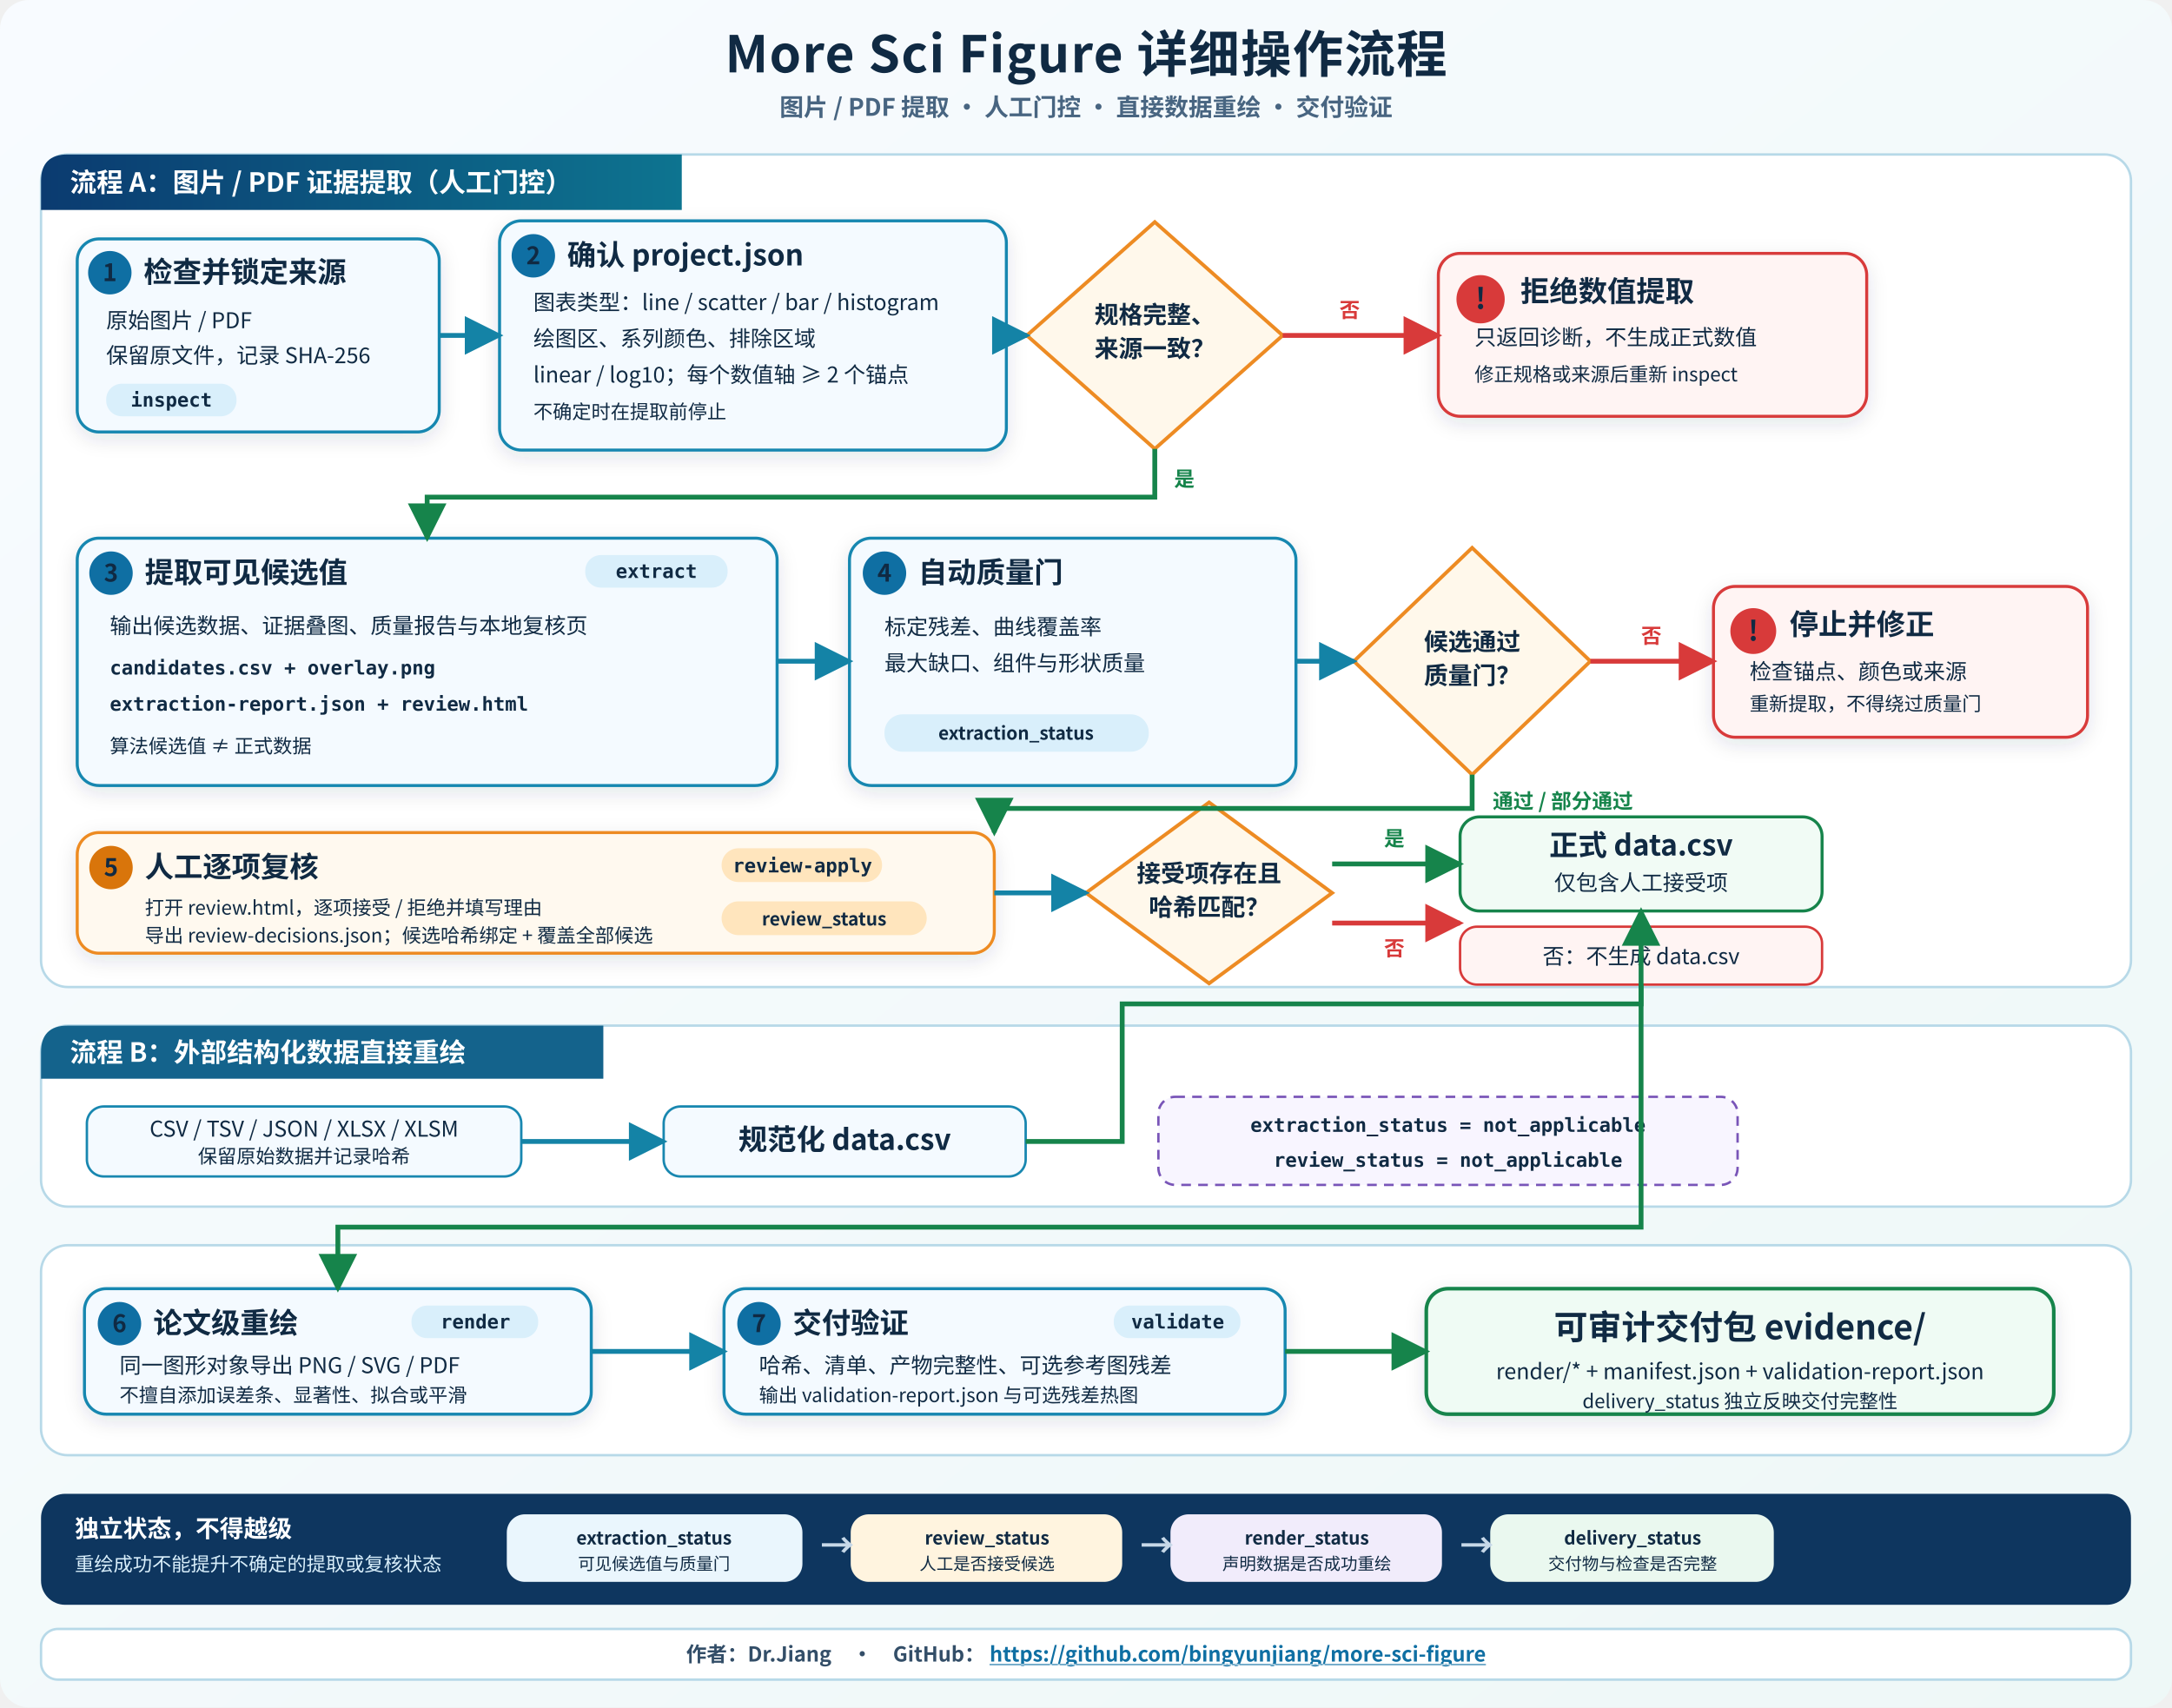
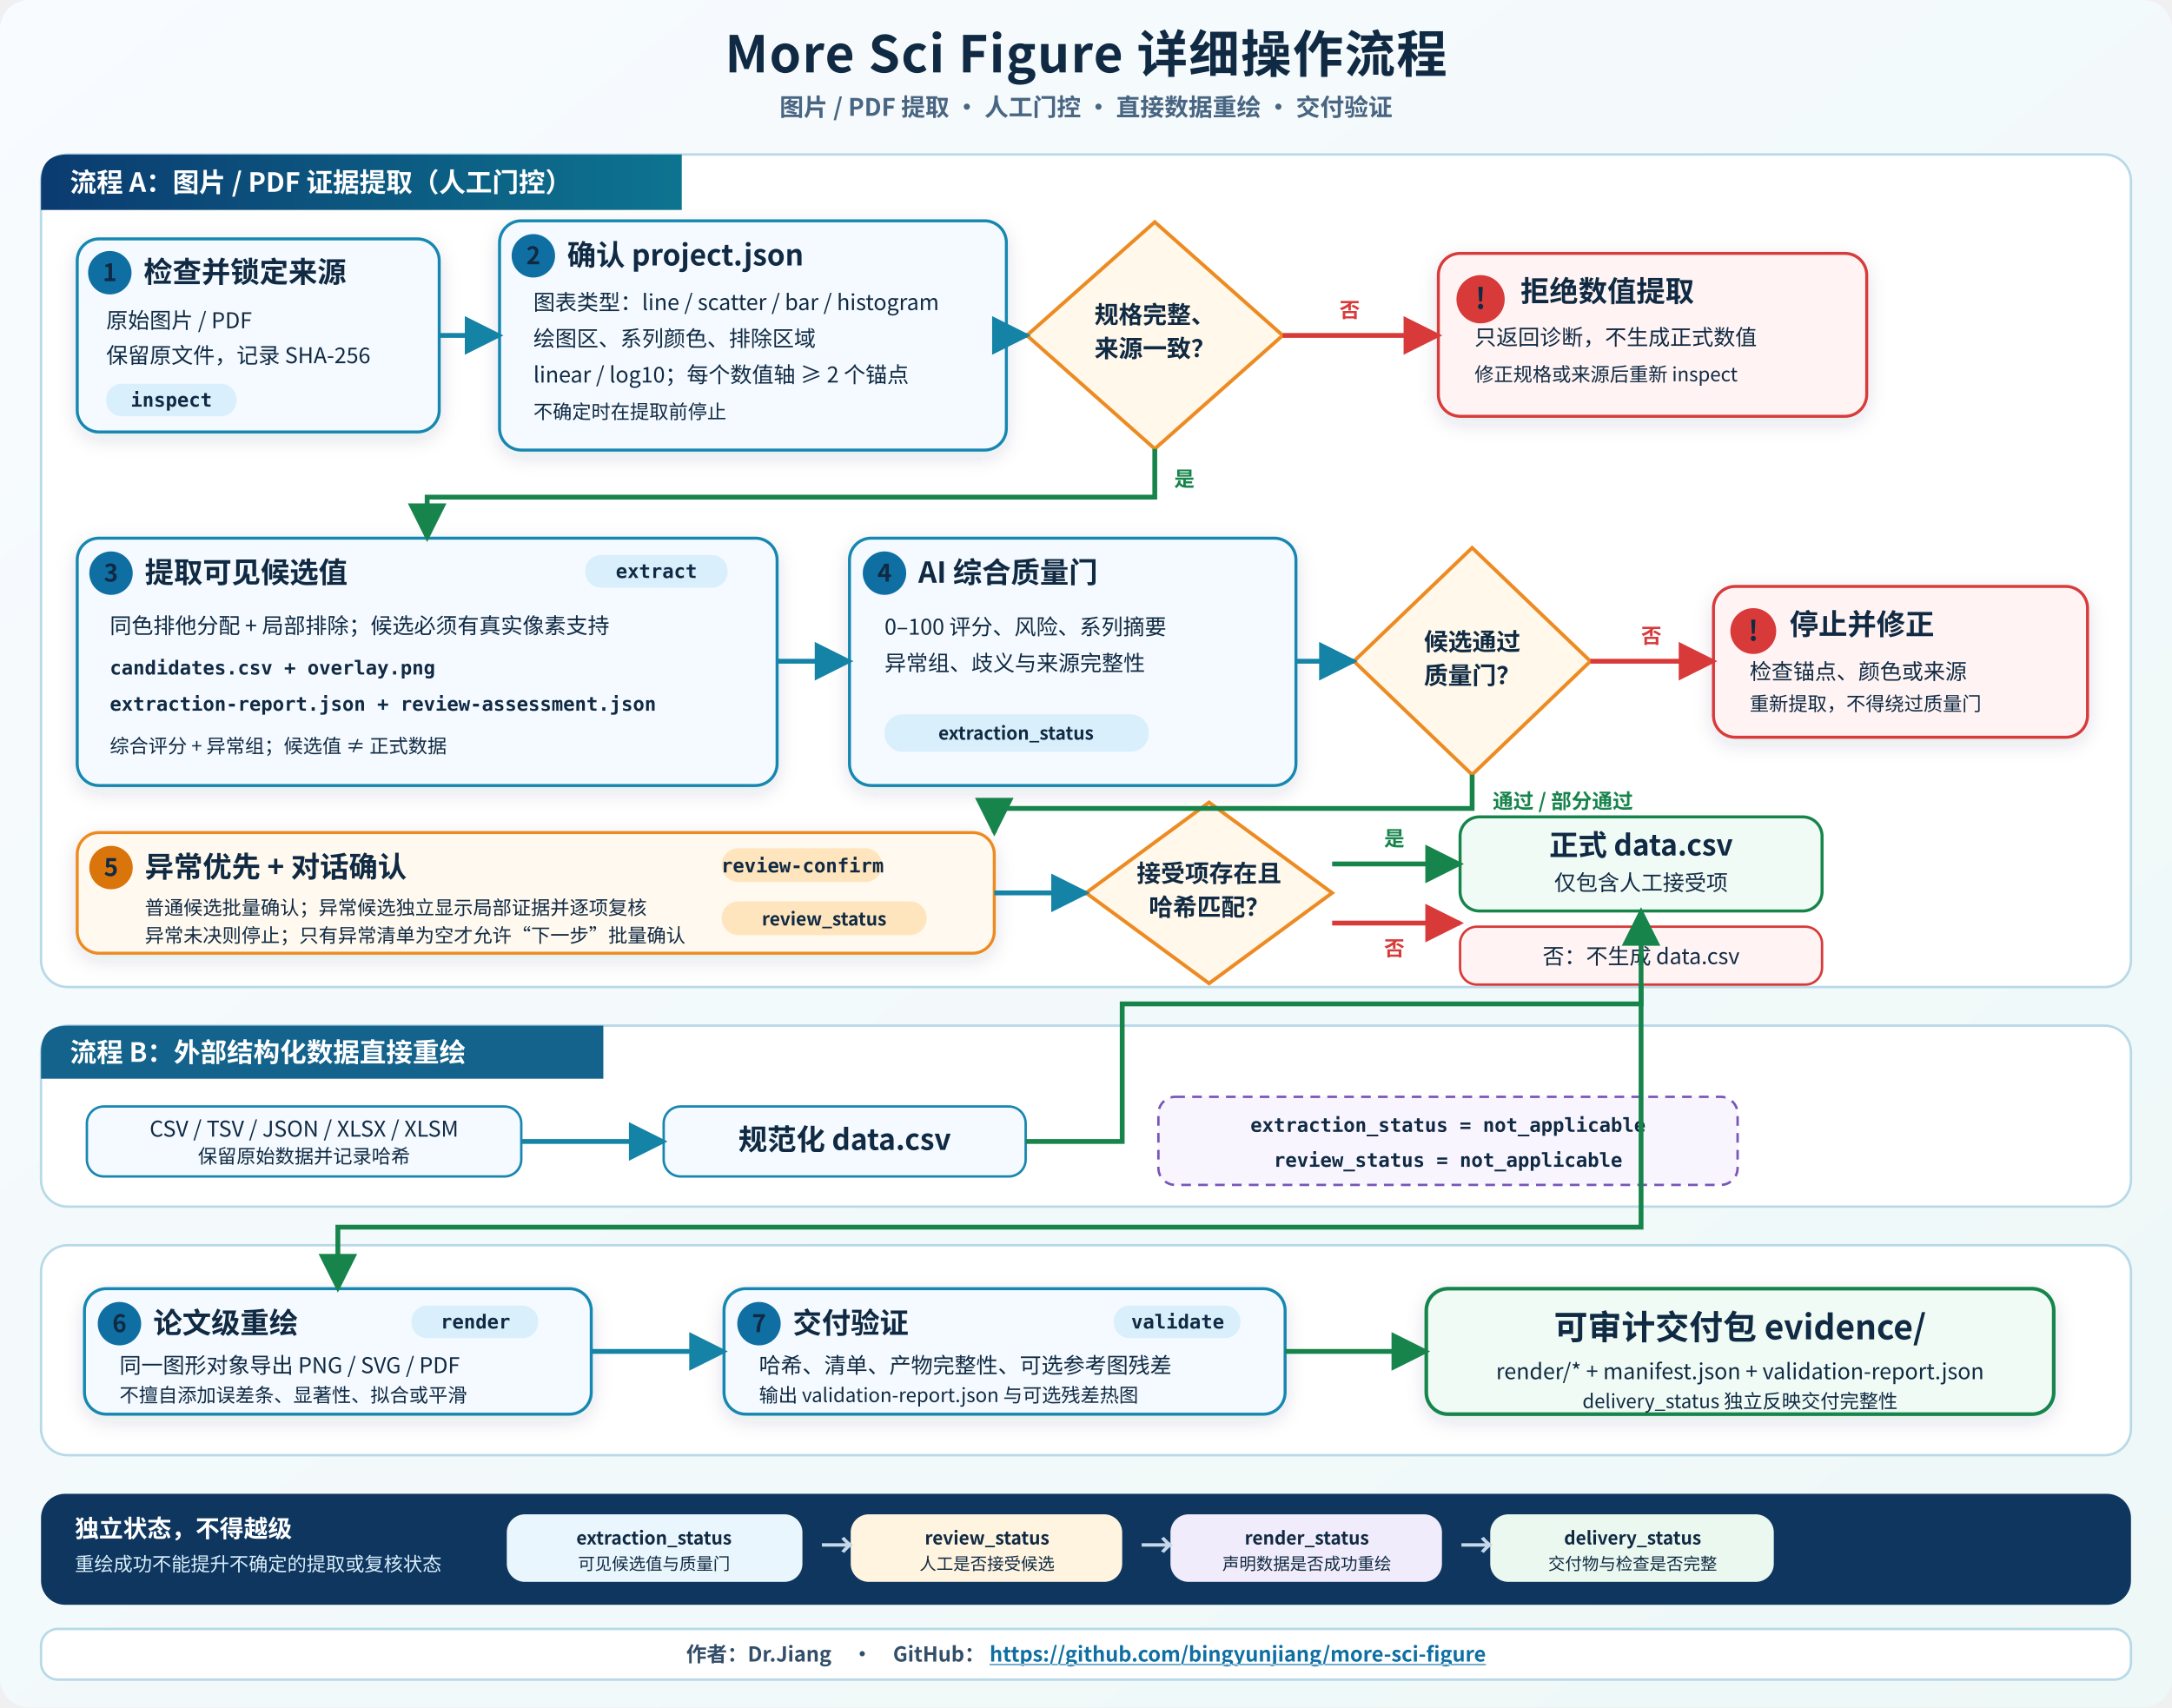
<svg xmlns="http://www.w3.org/2000/svg" width="1800" height="1415" viewBox="0 0 1800 1415" role="img" aria-labelledby="title desc">
  <defs>
    <linearGradient id="bg" x1="0" y1="0" x2="1" y2="1">
      <stop offset="0" stop-color="#f8fbff" />
      <stop offset="1" stop-color="#eef8f7" />
    </linearGradient>
    <linearGradient id="titleBar" x1="0" y1="0" x2="1" y2="0">
      <stop offset="0" stop-color="#0b3b70" />
      <stop offset="1" stop-color="#0d7490" />
    </linearGradient>
    <filter id="shadow" x="-10%" y="-20%" width="120%" height="150%">
      <feDropShadow dx="0" dy="5" stdDeviation="8" flood-color="#12304a" flood-opacity="0.12" />
    </filter>
    <marker id="arrowBlue" viewBox="0 0 10 10" refX="9" refY="5" markerWidth="8" markerHeight="8" orient="auto-start-reverse">
      <path d="M 0 0 L 10 5 L 0 10 z" fill="#1483a6" />
    </marker>
    <marker id="arrowGreen" viewBox="0 0 10 10" refX="9" refY="5" markerWidth="8" markerHeight="8" orient="auto-start-reverse">
      <path d="M 0 0 L 10 5 L 0 10 z" fill="#16844b" />
    </marker>
    <marker id="arrowRed" viewBox="0 0 10 10" refX="9" refY="5" markerWidth="8" markerHeight="8" orient="auto-start-reverse">
      <path d="M 0 0 L 10 5 L 0 10 z" fill="#d83a3a" />
    </marker>
    <style>
      text { font-family: -apple-system, BlinkMacSystemFont, "PingFang SC", "Microsoft YaHei", "Noto Sans CJK SC", sans-serif; fill: #102a43; }
      .title { font-size: 42px; font-weight: 800; letter-spacing: 1px; }
      .subtitle { font-size: 20px; font-weight: 600; fill: #486581; }
      .lane-title { font-size: 22px; font-weight: 800; fill: #fff; }
      .step-title { font-size: 24px; font-weight: 800; }
      .body { font-size: 18px; }
      .small { font-size: 16px; }
      .tiny { font-size: 14px; }
      .mono { font-family: ui-monospace, SFMono-Regular, Menlo, Consolas, monospace; font-size: 16px; font-weight: 700; }
      .chip { font-size: 15px; font-weight: 700; }
      .decision { font-size: 20px; font-weight: 800; text-anchor: middle; }
      .edge { fill: none; stroke: #1483a6; stroke-width: 4; marker-end: url(#arrowBlue); }
      .edge-green { fill: none; stroke: #16844b; stroke-width: 4; marker-end: url(#arrowGreen); }
      .edge-red { fill: none; stroke: #d83a3a; stroke-width: 4; marker-end: url(#arrowRed); }
      .yes { font-size: 17px; font-weight: 800; fill: #16844b; }
      .no { font-size: 17px; font-weight: 800; fill: #d83a3a; }
      .ribbon-title { font-size: 20px; font-weight: 800; fill: #fff; }
      .ribbon-note { font-size: 16px; fill: #d9effb; }
      .ribbon-arrow { font-size: 28px; font-weight: 800; fill: #c6d8e8; }
      .footer { font-size: 17px; font-weight: 600; fill: #334e68; }
    </style>
  </defs>
  <rect width="1800" height="1415" rx="24" fill="url(#bg)" />
  <text x="900" y="60" class="title" text-anchor="middle">More Sci Figure 详细操作流程</text>
  <text x="900" y="96" class="subtitle" text-anchor="middle">图片 / PDF 提取 · 人工门控 · 直接数据重绘 · 交付验证</text>
  <rect x="34" y="128" width="1732" height="690" rx="22" fill="#ffffff" stroke="#b7d9e8" stroke-width="2" />
  <path d="M34 150 Q34 128 56 128 H565 V174 H34 Z" fill="url(#titleBar)" />
  <text x="58" y="159" class="lane-title">流程 A：图片 / PDF 证据提取（人工门控）</text>
  <g filter="url(#shadow)">
    <rect x="64" y="198" width="300" height="160" rx="18" fill="#f4faff" stroke="#1887b0" stroke-width="2.5" />
  </g>
  <circle cx="91" cy="226" r="18" fill="#0f6fa3" />
  <text x="91" y="233" font-size="20" font-weight="800" text-anchor="middle" fill="#fff">1</text>
  <text x="119" y="234" class="step-title">检查并锁定来源</text>
  <text x="88" y="272" class="body">原始图片 / PDF</text>
  <text x="88" y="301" class="body">保留原文件，记录 SHA-256</text>
  <rect x="88" y="318" width="108" height="27" rx="13" fill="#d9effb" />
  <text x="142" y="337" class="mono" text-anchor="middle">inspect</text>
  <g filter="url(#shadow)">
    <rect x="414" y="183" width="420" height="190" rx="18" fill="#f4faff" stroke="#1887b0" stroke-width="2.5" />
  </g>
  <circle cx="442" cy="212" r="18" fill="#0f6fa3" />
  <text x="442" y="219" font-size="20" font-weight="800" text-anchor="middle" fill="#fff">2</text>
  <text x="470" y="220" class="step-title">确认 project.json</text>
  <text x="442" y="257" class="body">图表类型：line / scatter / bar / histogram</text>
  <text x="442" y="287" class="body">绘图区、系列颜色、排除区域</text>
  <text x="442" y="317" class="body">linear / log10；每个数值轴 ≥ 2 个锚点</text>
  <text x="442" y="347" class="small" fill="#5b7083">不确定时在提取前停止</text>
  <polygon points="957,184 1063,278 957,372 851,278" fill="#fff8eb" stroke="#ed8b23" stroke-width="3" />
  <text x="957" y="268" class="decision">规格完整、</text>
  <text x="957" y="296" class="decision">来源一致？</text>
  <g filter="url(#shadow)">
    <rect x="1192" y="210" width="355" height="135" rx="18" fill="#fff4f3" stroke="#d83a3a" stroke-width="2.5" />
  </g>
  <circle cx="1227" cy="248" r="20" fill="#d83a3a" />
  <text x="1227" y="256" font-size="24" font-weight="900" text-anchor="middle" fill="#fff">!</text>
  <text x="1260" y="250" class="step-title" fill="#a61b1b">拒绝数值提取</text>
  <text x="1222" y="286" class="body">只返回诊断，不生成正式数值</text>
  <text x="1222" y="316" class="small">修正规格或来源后重新 inspect</text>
  <path d="M364 278 H414" class="edge" />
  <path d="M834 278 H851" class="edge" />
  <path d="M1063 278 H1192" class="edge-red" />
  <text x="1110" y="263" class="no">否</text>
  <g filter="url(#shadow)">
    <rect x="64" y="446" width="580" height="205" rx="18" fill="#f4faff" stroke="#1887b0" stroke-width="2.5" />
  </g>
  <circle cx="92" cy="475" r="18" fill="#0f6fa3" />
  <text x="92" y="482" font-size="20" font-weight="800" text-anchor="middle" fill="#fff">3</text>
  <text x="120" y="483" class="step-title">提取可见候选值</text>
  <rect x="485" y="460" width="118" height="27" rx="13" fill="#d9effb" />
  <text x="544" y="479" class="mono" text-anchor="middle">extract</text>
-   <text x="91" y="525" class="body">输出候选数据、证据叠图、质量报告与本地复核页</text>
+   <text x="91" y="525" class="body">同色排他分配 + 局部排除；候选必须有真实像素支持</text>
  <text x="91" y="559" class="mono">candidates.csv + overlay.png</text>
-   <text x="91" y="589" class="mono">extraction-report.json + review.html</text>
-   <text x="91" y="624" class="small" fill="#5b7083">算法候选值 ≠ 正式数据</text>
+   <text x="91" y="589" class="mono">extraction-report.json + review-assessment.json</text>
+   <text x="91" y="624" class="small" fill="#5b7083">综合评分 + 异常组；候选值 ≠ 正式数据</text>
  <g filter="url(#shadow)">
    <rect x="704" y="446" width="370" height="205" rx="18" fill="#f4faff" stroke="#1887b0" stroke-width="2.5" />
  </g>
  <circle cx="733" cy="475" r="18" fill="#0f6fa3" />
  <text x="733" y="482" font-size="20" font-weight="800" text-anchor="middle" fill="#fff">4</text>
-   <text x="761" y="483" class="step-title">自动质量门</text>
-   <text x="733" y="526" class="body">标定残差、曲线覆盖率</text>
-   <text x="733" y="556" class="body">最大缺口、组件与形状质量</text>
+   <text x="761" y="483" class="step-title">AI 综合质量门</text>
+   <text x="733" y="526" class="body">0–100 评分、风险、系列摘要</text>
+   <text x="733" y="556" class="body">异常组、歧义与来源完整性</text>
  <rect x="733" y="592" width="219" height="31" rx="15" fill="#d9effb" />
  <text x="842" y="613" class="chip" text-anchor="middle">extraction_status</text>
  <polygon points="1220,454 1318,548 1220,642 1122,548" fill="#fff8eb" stroke="#ed8b23" stroke-width="3" />
  <text x="1220" y="539" class="decision">候选通过</text>
  <text x="1220" y="567" class="decision">质量门？</text>
  <g filter="url(#shadow)">
    <rect x="1420" y="486" width="310" height="125" rx="18" fill="#fff4f3" stroke="#d83a3a" stroke-width="2.5" />
  </g>
  <circle cx="1453" cy="523" r="19" fill="#d83a3a" />
  <text x="1453" y="531" font-size="23" font-weight="900" text-anchor="middle" fill="#fff">!</text>
  <text x="1483" y="526" class="step-title" fill="#a61b1b">停止并修正</text>
  <text x="1450" y="563" class="body">检查锚点、颜色或来源</text>
  <text x="1450" y="589" class="small">重新提取，不得绕过质量门</text>
  <path d="M957 372 V412 H354 V446" class="edge-green" />
  <text x="973" y="403" class="yes">是</text>
  <path d="M644 548 H704" class="edge" />
  <path d="M1074 548 H1122" class="edge" />
  <path d="M1318 548 H1420" class="edge-red" />
  <text x="1360" y="533" class="no">否</text>
  <g filter="url(#shadow)">
    <rect x="64" y="690" width="760" height="100" rx="18" fill="#fff9ef" stroke="#ed8b23" stroke-width="2.5" />
  </g>
  <circle cx="92" cy="719" r="18" fill="#d9750b" />
  <text x="92" y="726" font-size="20" font-weight="800" text-anchor="middle" fill="#fff">5</text>
-   <text x="120" y="727" class="step-title">人工逐项复核</text>
-   <text x="120" y="758" class="small">打开 review.html，逐项接受 / 拒绝并填写理由</text>
-   <text x="120" y="781" class="small">导出 review-decisions.json；候选哈希绑定 + 覆盖全部候选</text>
+   <text x="120" y="727" class="step-title">异常优先 + 对话确认</text>
+   <text x="120" y="758" class="small">普通候选批量确认；异常候选独立显示局部证据并逐项复核</text>
+   <text x="120" y="781" class="small">异常未决则停止；只有异常清单为空才允许“下一步”批量确认</text>
  <rect x="598" y="703" width="133" height="28" rx="14" fill="#ffe5bd" />
-   <text x="665" y="723" class="mono" text-anchor="middle">review-apply</text>
+   <text x="665" y="723" class="mono" text-anchor="middle">review-confirm</text>
  <rect x="598" y="747" width="170" height="28" rx="14" fill="#ffe5bd" />
  <text x="683" y="767" class="chip" text-anchor="middle">review_status</text>
  <polygon points="1002,665 1104,740 1002,815 900,740" fill="#fff8eb" stroke="#ed8b23" stroke-width="3" />
  <text x="1002" y="731" class="decision">接受项存在且</text>
  <text x="1002" y="759" class="decision">哈希匹配？</text>
  <rect x="1210" y="677" width="300" height="78" rx="16" fill="#f1fbf5" stroke="#16844b" stroke-width="2.5" />
  <text x="1360" y="709" class="step-title" text-anchor="middle" fill="#126b3d">正式 data.csv</text>
  <text x="1360" y="738" class="body" text-anchor="middle">仅包含人工接受项</text>
  <rect x="1210" y="768" width="300" height="48" rx="14" fill="#fff4f3" stroke="#d83a3a" stroke-width="2" />
  <text x="1360" y="799" class="body" text-anchor="middle" fill="#a61b1b">否：不生成 data.csv</text>
  <path d="M1220 642 V670 H824 V690" class="edge-green" />
  <text x="1237" y="670" class="yes">通过 / 部分通过</text>
  <path d="M824 740 H900" class="edge" />
  <path d="M1104 716 H1210" class="edge-green" />
  <text x="1147" y="701" class="yes">是</text>
  <path d="M1104 765 H1210" class="edge-red" />
  <text x="1147" y="792" class="no">否</text>
  <rect x="34" y="850" width="1732" height="150" rx="22" fill="#ffffff" stroke="#b7d9e8" stroke-width="2" />
  <path d="M34 872 Q34 850 56 850 H500 V894 H34 Z" fill="#14638c" />
  <text x="58" y="880" class="lane-title">流程 B：外部结构化数据直接重绘</text>
  <rect x="72" y="917" width="360" height="58" rx="14" fill="#f4faff" stroke="#1887b0" stroke-width="2" />
  <text x="252" y="942" class="body" text-anchor="middle">CSV / TSV / JSON / XLSX / XLSM</text>
  <text x="252" y="964" class="small" text-anchor="middle">保留原始数据并记录哈希</text>
  <rect x="550" y="917" width="300" height="58" rx="14" fill="#f4faff" stroke="#1887b0" stroke-width="2" />
  <text x="700" y="953" class="step-title" text-anchor="middle">规范化 data.csv</text>
  <rect x="960" y="909" width="480" height="73" rx="14" fill="#f8f5ff" stroke="#7955b8" stroke-width="2" stroke-dasharray="8 6" />
  <text x="1200" y="938" class="mono" text-anchor="middle">extraction_status = not_applicable</text>
  <text x="1200" y="967" class="mono" text-anchor="middle">review_status = not_applicable</text>
  <path d="M432 946 H550" class="edge" />
  <path d="M850 946 H930 V832 H1360 V755" class="edge-green" />
  <rect x="34" y="1032" width="1732" height="174" rx="22" fill="#ffffff" stroke="#b7d9e8" stroke-width="2" />
  <g filter="url(#shadow)">
    <rect x="70" y="1068" width="420" height="104" rx="18" fill="#f4faff" stroke="#1887b0" stroke-width="2.5" />
  </g>
  <circle cx="99" cy="1097" r="18" fill="#0f6fa3" />
  <text x="99" y="1104" font-size="20" font-weight="800" text-anchor="middle" fill="#fff">6</text>
  <text x="127" y="1105" class="step-title">论文级重绘</text>
  <text x="99" y="1138" class="body">同一图形对象导出 PNG / SVG / PDF</text>
  <text x="99" y="1162" class="small">不擅自添加误差条、显著性、拟合或平滑</text>
  <rect x="341" y="1082" width="105" height="27" rx="13" fill="#d9effb" />
  <text x="394" y="1101" class="mono" text-anchor="middle">render</text>
  <g filter="url(#shadow)">
    <rect x="600" y="1068" width="465" height="104" rx="18" fill="#f4faff" stroke="#1887b0" stroke-width="2.5" />
  </g>
  <circle cx="629" cy="1097" r="18" fill="#0f6fa3" />
  <text x="629" y="1104" font-size="20" font-weight="800" text-anchor="middle" fill="#fff">7</text>
  <text x="657" y="1105" class="step-title">交付验证</text>
  <text x="629" y="1138" class="body">哈希、清单、产物完整性、可选参考图残差</text>
  <text x="629" y="1162" class="small">输出 validation-report.json 与可选残差热图</text>
  <rect x="923" y="1082" width="105" height="27" rx="13" fill="#d9effb" />
  <text x="976" y="1101" class="mono" text-anchor="middle">validate</text>
  <g filter="url(#shadow)">
    <rect x="1182" y="1068" width="520" height="104" rx="18" fill="#effbf4" stroke="#16844b" stroke-width="3" />
  </g>
  <text x="1442" y="1110" font-size="28" font-weight="800" text-anchor="middle" fill="#126b3d">可审计交付包 evidence/</text>
  <text x="1442" y="1143" class="body" text-anchor="middle">render/* + manifest.json + validation-report.json</text>
  <text x="1442" y="1167" class="small" text-anchor="middle">delivery_status 独立反映交付完整性</text>
  <path d="M1360 816 V1017 H280 V1068" class="edge-green" />
  <path d="M490 1120 H600" class="edge" />
  <path d="M1065 1120 H1182" class="edge-green" />
  <rect x="34" y="1238" width="1732" height="92" rx="20" fill="#0e365f" />
  <text x="62" y="1274" class="ribbon-title">独立状态，不得越级</text>
  <text x="62" y="1302" class="ribbon-note">重绘成功不能提升不确定的提取或复核状态</text>
  <rect x="420" y="1255" width="245" height="56" rx="15" fill="#eaf6fd" />
  <text x="542" y="1280" class="chip" text-anchor="middle">extraction_status</text>
  <text x="542" y="1301" class="tiny" text-anchor="middle">可见候选值与质量门</text>
  <rect x="705" y="1255" width="225" height="56" rx="15" fill="#fff4df" />
  <text x="818" y="1280" class="chip" text-anchor="middle">review_status</text>
  <text x="818" y="1301" class="tiny" text-anchor="middle">人工是否接受候选</text>
  <rect x="970" y="1255" width="225" height="56" rx="15" fill="#f1ecfb" />
  <text x="1083" y="1280" class="chip" text-anchor="middle">render_status</text>
  <text x="1083" y="1301" class="tiny" text-anchor="middle">声明数据是否成功重绘</text>
  <rect x="1235" y="1255" width="235" height="56" rx="15" fill="#eaf8ef" />
  <text x="1353" y="1280" class="chip" text-anchor="middle">delivery_status</text>
  <text x="1353" y="1301" class="tiny" text-anchor="middle">交付物与检查是否完整</text>
  <text x="680" y="1291" class="ribbon-arrow">→</text>
  <text x="945" y="1291" class="ribbon-arrow">→</text>
  <text x="1210" y="1291" class="ribbon-arrow">→</text>
  <rect x="34" y="1350" width="1732" height="42" rx="14" fill="#ffffff" stroke="#b7d9e8" stroke-width="2" />
  <text x="900" y="1377" class="footer" text-anchor="middle">
    作者：Dr.Jiang　·　GitHub：
    <a href="https://github.com/bingyunjiang/more-sci-figure" target="_blank">
      <tspan fill="#0f6fa3" text-decoration="underline">https://github.com/bingyunjiang/more-sci-figure</tspan>
    </a>
  </text>
</svg>
